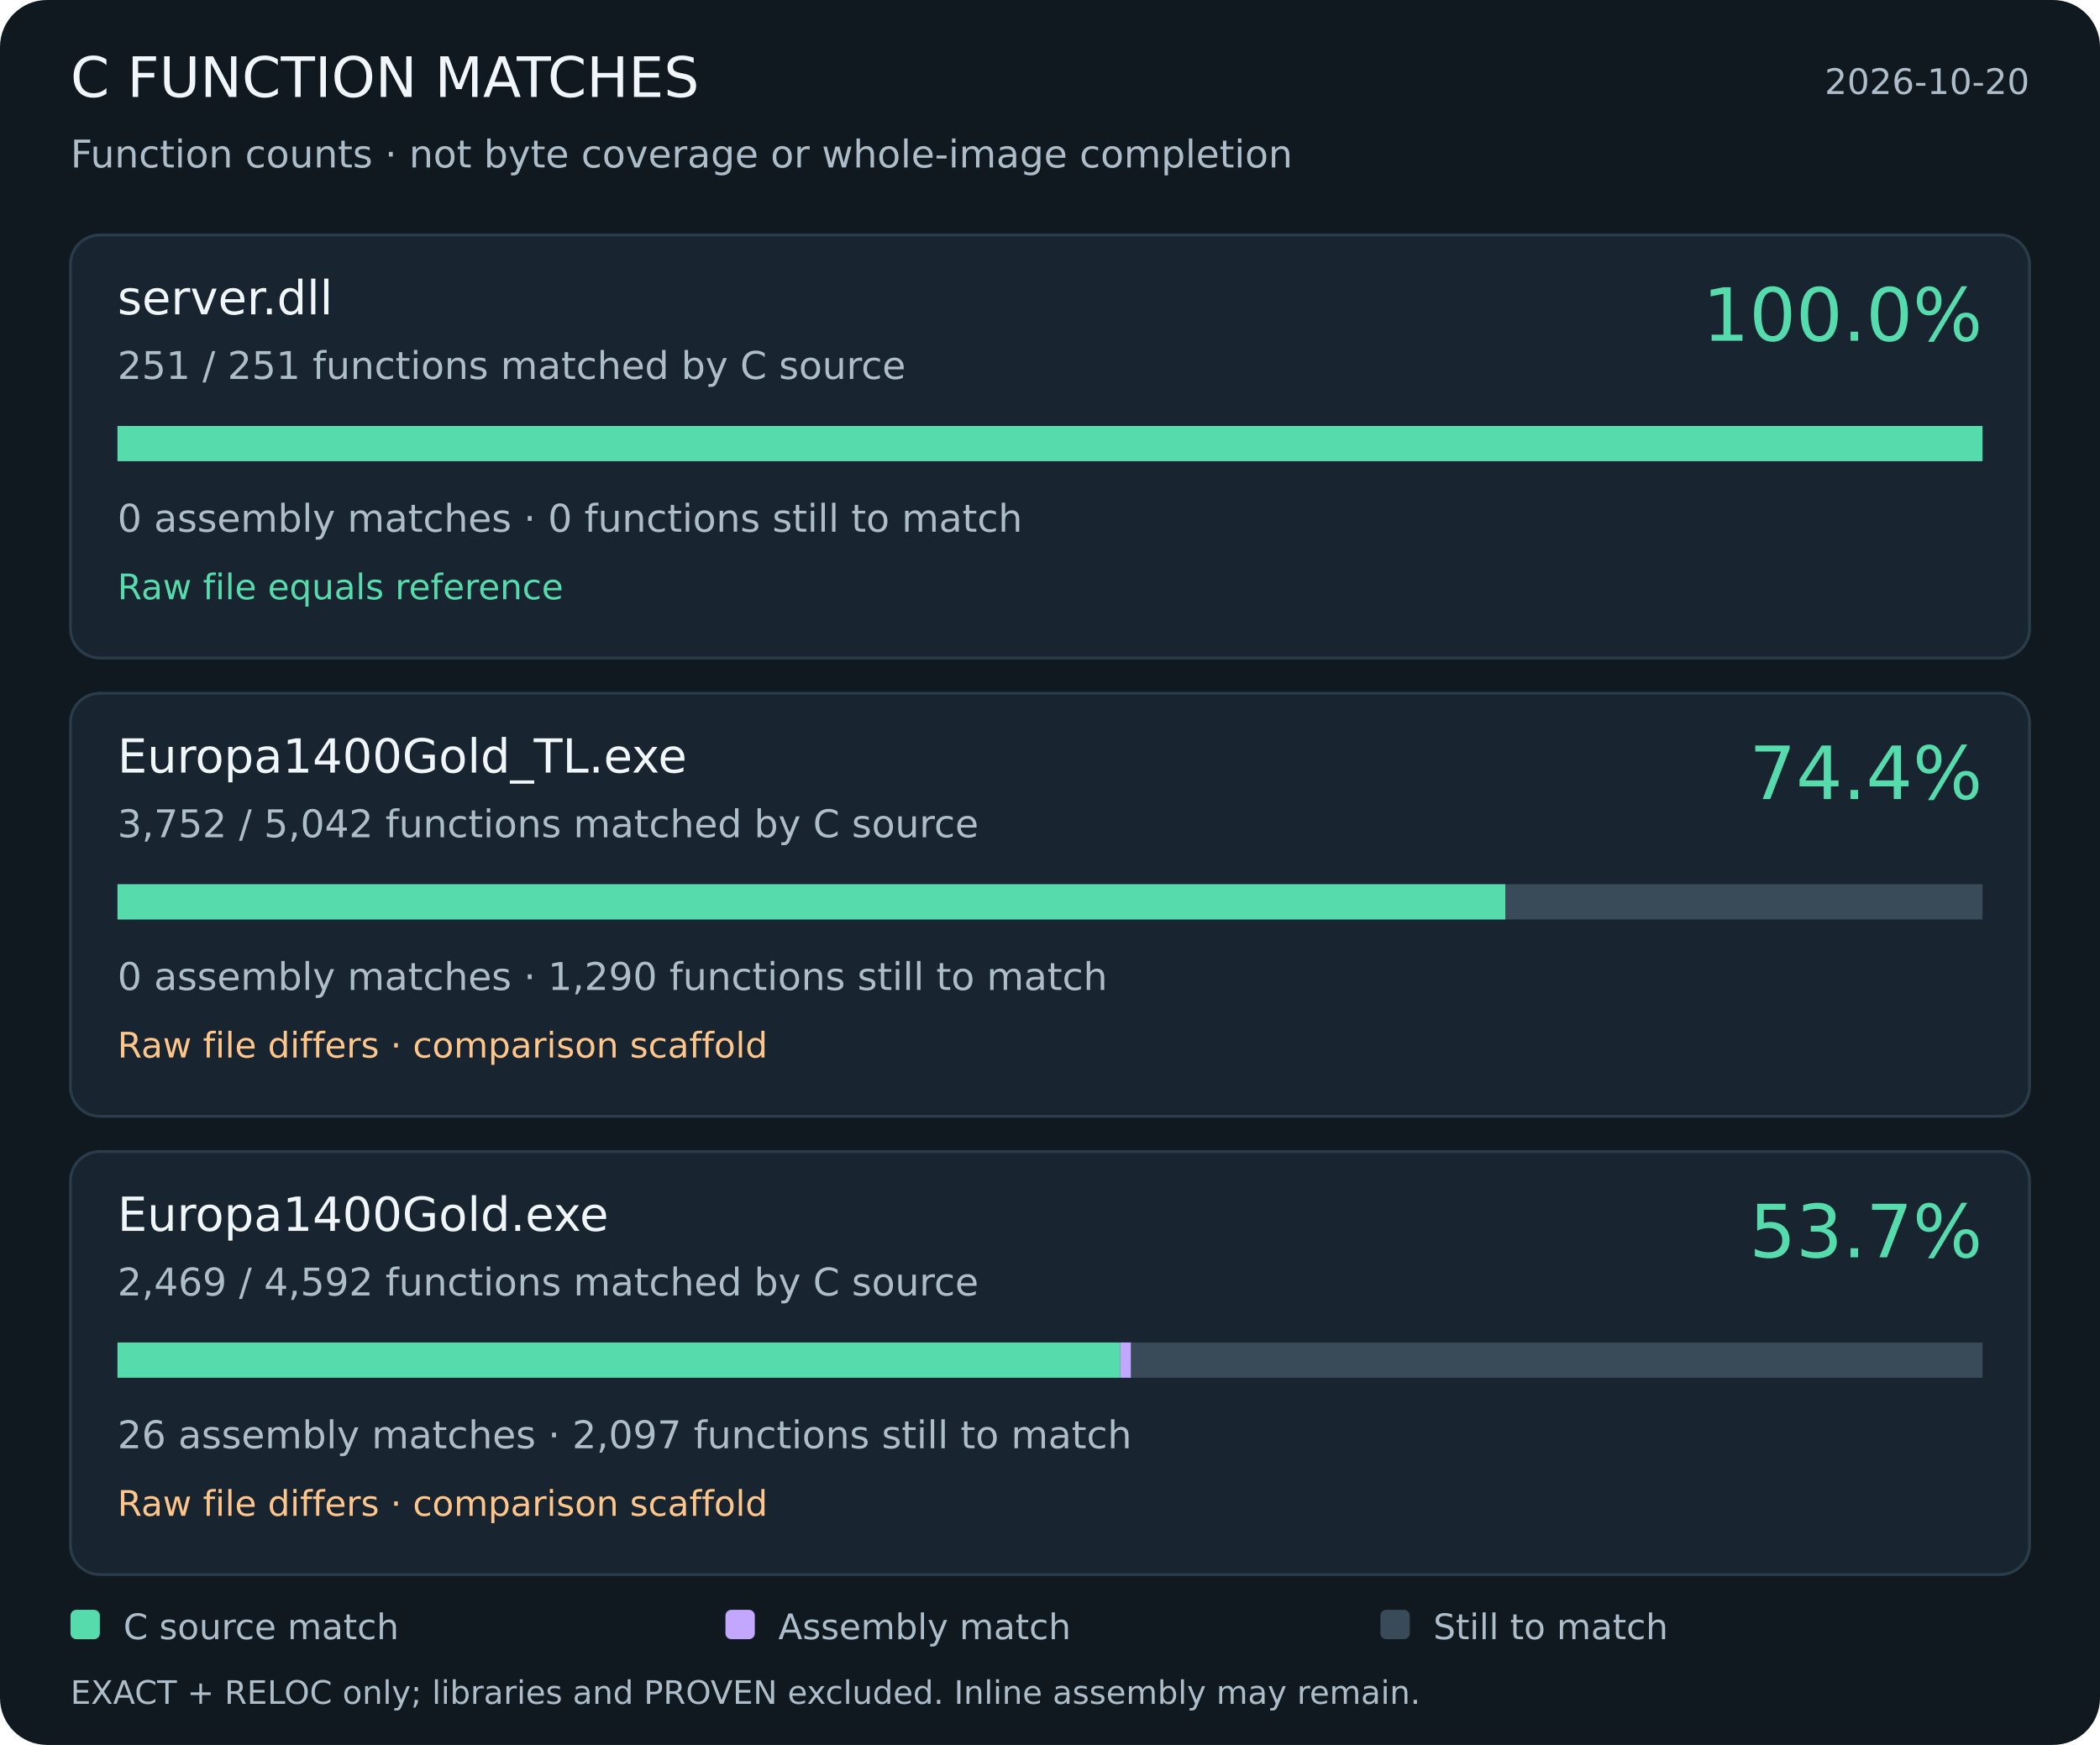
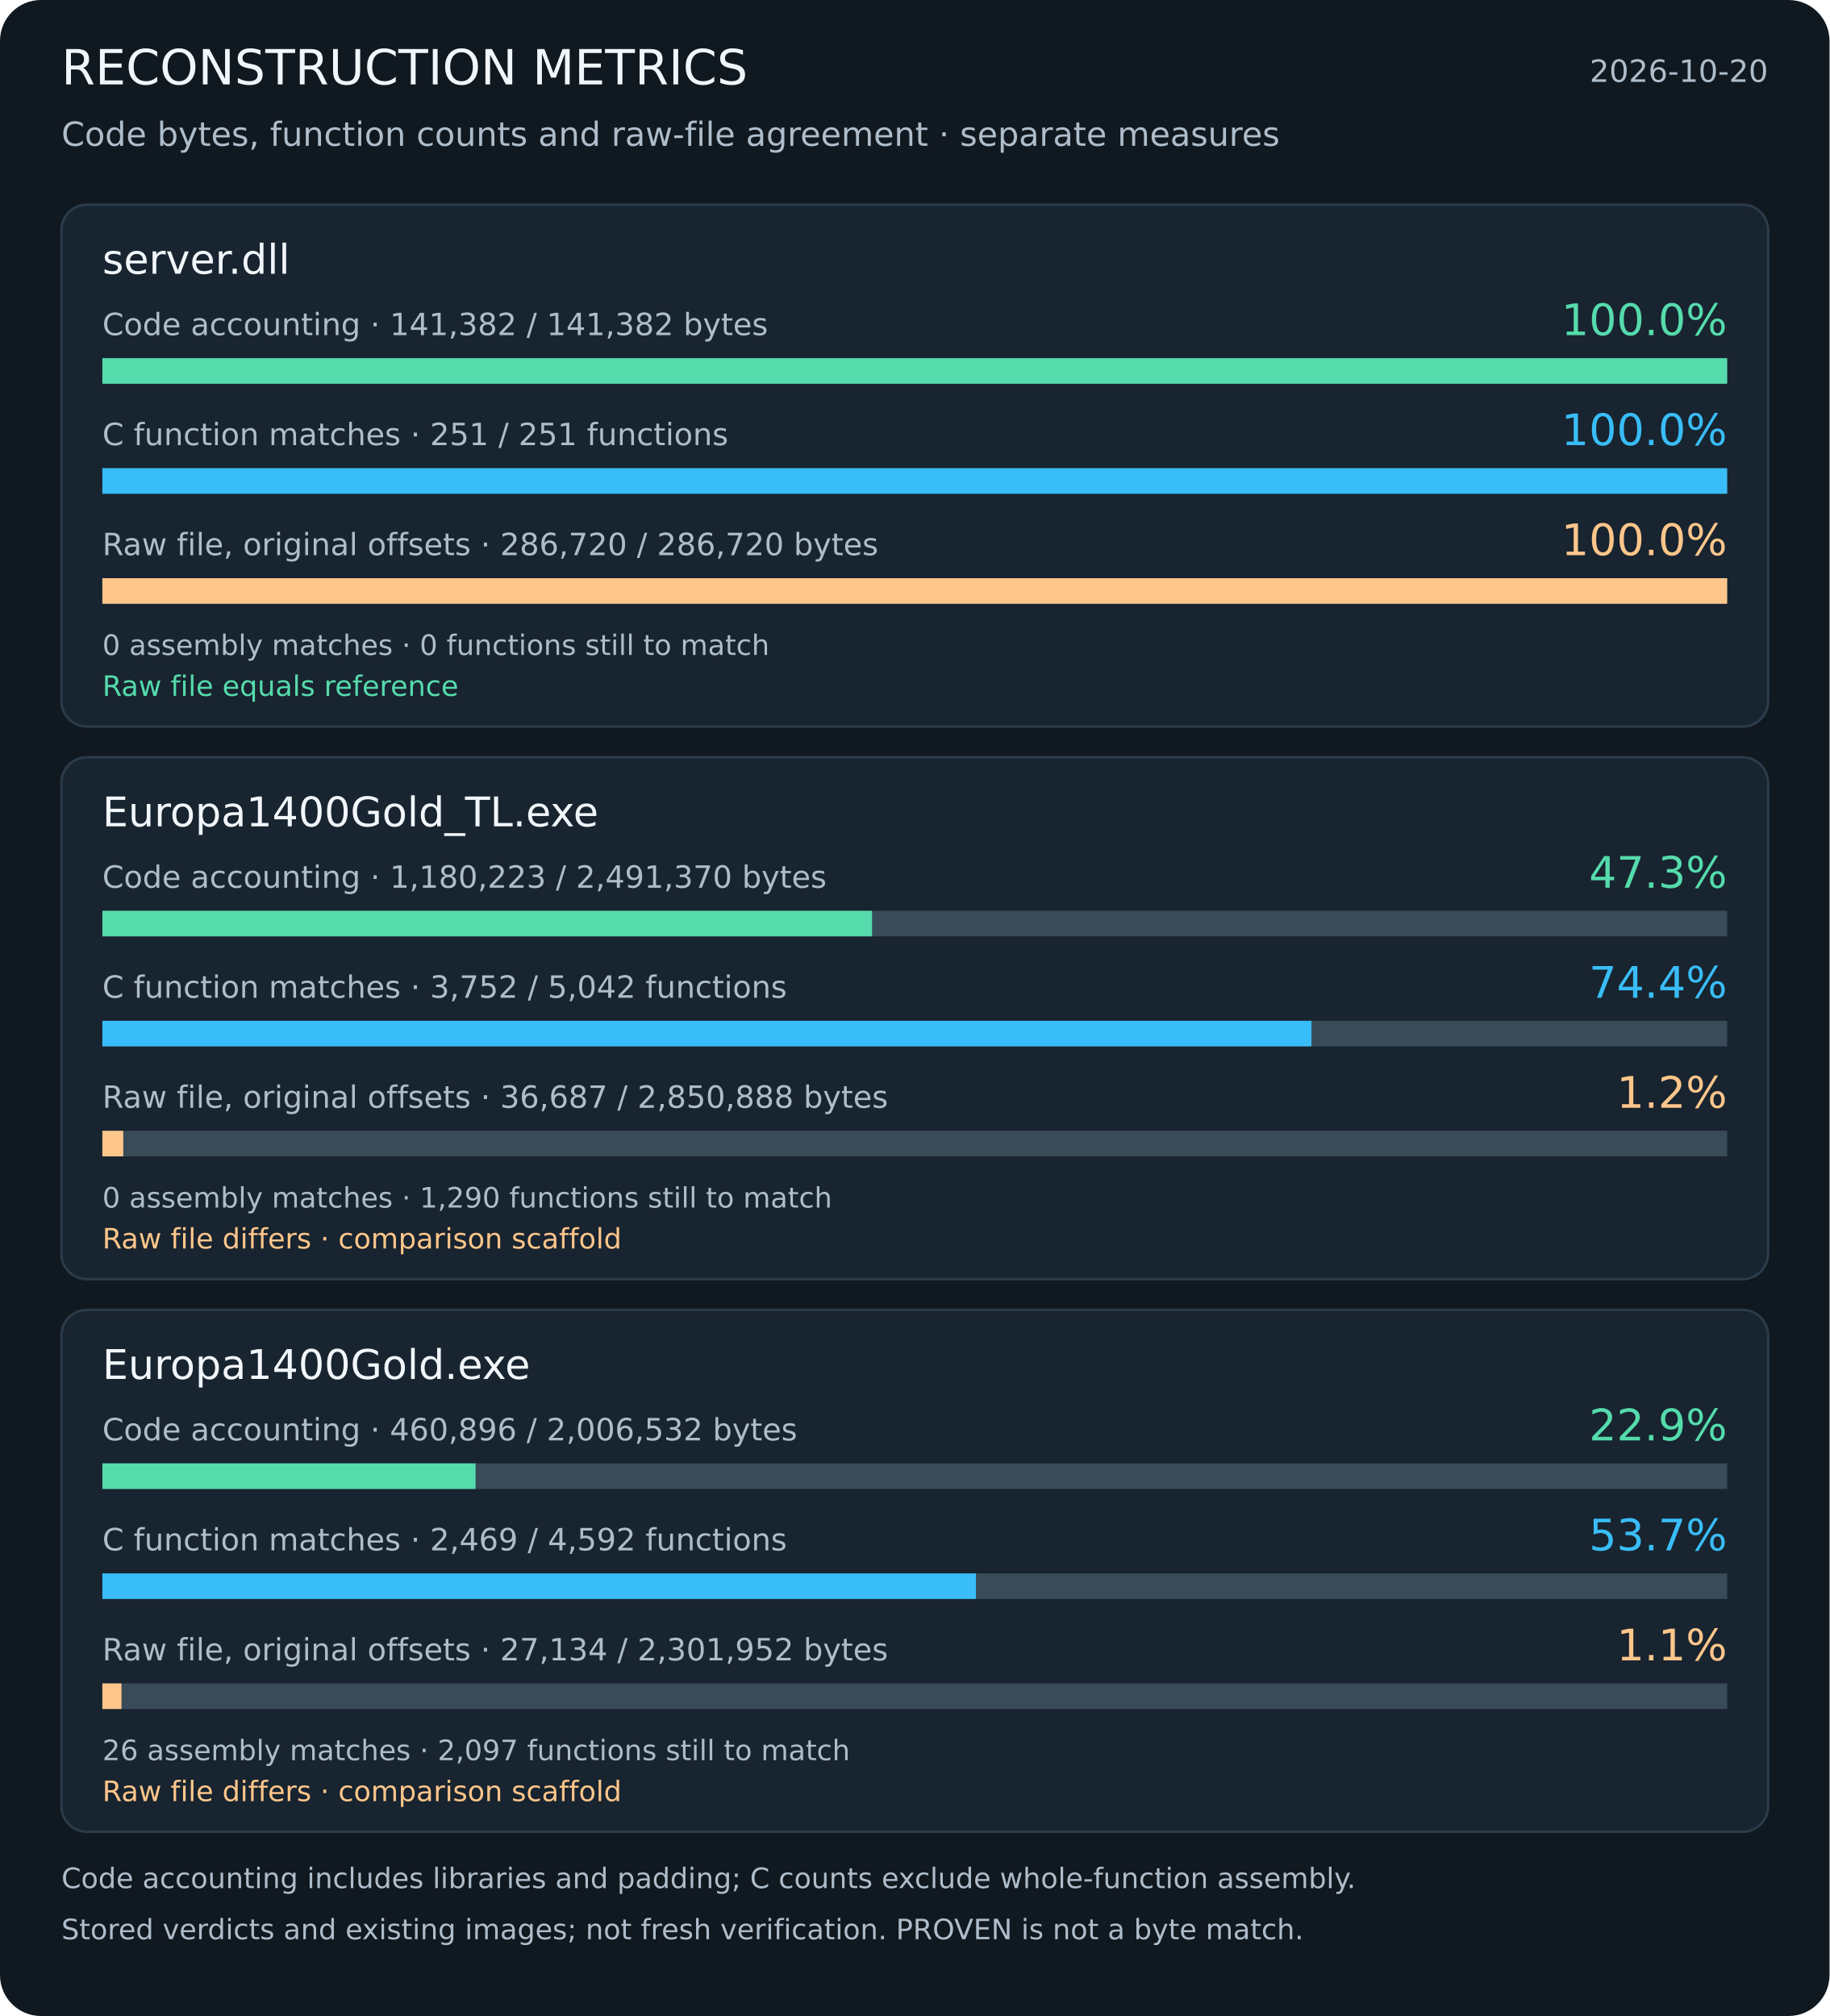
- <svg xmlns="http://www.w3.org/2000/svg" width="715" height="594" viewBox="0 0 715 594" role="img" aria-labelledby="title description">
-   <rect width="715" height="594" rx="16" fill="#101820" />
+ <svg xmlns="http://www.w3.org/2000/svg" width="715" height="788" viewBox="0 0 715 788" role="img" aria-labelledby="title description">
+   <rect width="715" height="788" rx="16" fill="#101820" />
  <g font-family="DejaVu Sans, sans-serif">
-     <text x="24" y="33" font-size="19" fill="#f1f6fa" text-anchor="start">C FUNCTION MATCHES</text>
+     <text x="24" y="33" font-size="19" fill="#f1f6fa" text-anchor="start">RECONSTRUCTION METRICS</text>
    <text x="691" y="32" font-size="12" fill="#aebdca" text-anchor="end">2026-10-20</text>
-     <text x="24" y="57" font-size="13" fill="#aebdca" text-anchor="start">Function counts · not byte coverage or whole-image completion</text>
-     <rect x="24" y="80" width="667" height="144" rx="10" fill="#18242f" stroke="#2a3b49" />
+     <text x="24" y="57" font-size="13" fill="#aebdca" text-anchor="start">Code bytes, function counts and raw-file agreement · separate measures</text>
+     <rect x="24" y="80" width="667" height="204" rx="10" fill="#18242f" stroke="#2a3b49" />
    <text x="40" y="107" font-size="16" fill="#f1f6fa" text-anchor="start">server.dll</text>
-     <text x="675" y="116" font-size="25" fill="#55dbac" text-anchor="end">100.0%</text>
-     <text x="40" y="129" font-size="13" fill="#aebdca" text-anchor="start">251 / 251 functions matched by C source</text>
-     <rect x="40" y="145" width="635" height="12" fill="#394a59" />
-     <rect x="40.00" y="145" width="635.00" height="12" fill="#55dbac" />
-     <text x="40" y="181" font-size="13" fill="#aebdca" text-anchor="start">0 assembly matches · 0 functions still to match</text>
-     <text x="40" y="204" font-size="12" fill="#55dbac" text-anchor="start">Raw file equals reference</text>
-     <rect x="24" y="236" width="667" height="144" rx="10" fill="#18242f" stroke="#2a3b49" />
-     <text x="40" y="263" font-size="16" fill="#f1f6fa" text-anchor="start">Europa1400Gold_TL.exe</text>
-     <text x="675" y="272" font-size="25" fill="#55dbac" text-anchor="end">74.4%</text>
-     <text x="40" y="285" font-size="13" fill="#aebdca" text-anchor="start">3,752 / 5,042 functions matched by C source</text>
-     <rect x="40" y="301" width="635" height="12" fill="#394a59" />
-     <rect x="40.00" y="301" width="472.53" height="12" fill="#55dbac" />
-     <text x="40" y="337" font-size="13" fill="#aebdca" text-anchor="start">0 assembly matches · 1,290 functions still to match</text>
-     <text x="40" y="360" font-size="12" fill="#ffc68b" text-anchor="start">Raw file differs · comparison scaffold</text>
-     <rect x="24" y="392" width="667" height="144" rx="10" fill="#18242f" stroke="#2a3b49" />
-     <text x="40" y="419" font-size="16" fill="#f1f6fa" text-anchor="start">Europa1400Gold.exe</text>
-     <text x="675" y="428" font-size="25" fill="#55dbac" text-anchor="end">53.7%</text>
-     <text x="40" y="441" font-size="13" fill="#aebdca" text-anchor="start">2,469 / 4,592 functions matched by C source</text>
-     <rect x="40" y="457" width="635" height="12" fill="#394a59" />
-     <rect x="40.00" y="457" width="341.42" height="12" fill="#55dbac" />
-     <rect x="381.42" y="457" width="3.60" height="12" fill="#c3a7ff" />
-     <text x="40" y="493" font-size="13" fill="#aebdca" text-anchor="start">26 assembly matches · 2,097 functions still to match</text>
-     <text x="40" y="516" font-size="12" fill="#ffc68b" text-anchor="start">Raw file differs · comparison scaffold</text>
-     <rect x="24" y="548" width="10" height="10" rx="2" fill="#55dbac" />
-     <text x="42" y="558" font-size="12" fill="#aebdca" text-anchor="start">C source match</text>
-     <rect x="247" y="548" width="10" height="10" rx="2" fill="#c3a7ff" />
-     <text x="265" y="558" font-size="12" fill="#aebdca" text-anchor="start">Assembly match</text>
-     <rect x="470" y="548" width="10" height="10" rx="2" fill="#394a59" />
-     <text x="488" y="558" font-size="12" fill="#aebdca" text-anchor="start">Still to match</text>
-     <text x="24" y="580" font-size="11" fill="#aebdca" text-anchor="start">EXACT + RELOC only; libraries and PROVEN excluded. Inline assembly may remain.</text>
+     <text x="40" y="131" font-size="12" fill="#aebdca" text-anchor="start">Code accounting · 141,382 / 141,382 bytes</text>
+     <text x="675" y="131" font-size="17" fill="#55dbac" text-anchor="end">100.0%</text>
+     <rect x="40" y="140" width="635" height="10" fill="#394a59" />
+     <rect x="40" y="140" width="635.00" height="10" fill="#55dbac" />
+     <text x="40" y="174" font-size="12" fill="#aebdca" text-anchor="start">C function matches · 251 / 251 functions</text>
+     <text x="675" y="174" font-size="17" fill="#39bdf8" text-anchor="end">100.0%</text>
+     <rect x="40" y="183" width="635" height="10" fill="#394a59" />
+     <rect x="40" y="183" width="635.00" height="10" fill="#39bdf8" />
+     <text x="40" y="217" font-size="12" fill="#aebdca" text-anchor="start">Raw file, original offsets · 286,720 / 286,720 bytes</text>
+     <text x="675" y="217" font-size="17" fill="#ffc68b" text-anchor="end">100.0%</text>
+     <rect x="40" y="226" width="635" height="10" fill="#394a59" />
+     <rect x="40" y="226" width="635.00" height="10" fill="#ffc68b" />
+     <text x="40" y="256" font-size="11" fill="#aebdca" text-anchor="start">0 assembly matches · 0 functions still to match</text>
+     <text x="40" y="272" font-size="11" fill="#55dbac" text-anchor="start">Raw file equals reference</text>
+     <rect x="24" y="296" width="667" height="204" rx="10" fill="#18242f" stroke="#2a3b49" />
+     <text x="40" y="323" font-size="16" fill="#f1f6fa" text-anchor="start">Europa1400Gold_TL.exe</text>
+     <text x="40" y="347" font-size="12" fill="#aebdca" text-anchor="start">Code accounting · 1,180,223 / 2,491,370 bytes</text>
+     <text x="675" y="347" font-size="17" fill="#55dbac" text-anchor="end">47.3%</text>
+     <rect x="40" y="356" width="635" height="10" fill="#394a59" />
+     <rect x="40" y="356" width="300.82" height="10" fill="#55dbac" />
+     <text x="40" y="390" font-size="12" fill="#aebdca" text-anchor="start">C function matches · 3,752 / 5,042 functions</text>
+     <text x="675" y="390" font-size="17" fill="#39bdf8" text-anchor="end">74.4%</text>
+     <rect x="40" y="399" width="635" height="10" fill="#394a59" />
+     <rect x="40" y="399" width="472.53" height="10" fill="#39bdf8" />
+     <text x="40" y="433" font-size="12" fill="#aebdca" text-anchor="start">Raw file, original offsets · 36,687 / 2,850,888 bytes</text>
+     <text x="675" y="433" font-size="17" fill="#ffc68b" text-anchor="end">1.2%</text>
+     <rect x="40" y="442" width="635" height="10" fill="#394a59" />
+     <rect x="40" y="442" width="8.17" height="10" fill="#ffc68b" />
+     <text x="40" y="472" font-size="11" fill="#aebdca" text-anchor="start">0 assembly matches · 1,290 functions still to match</text>
+     <text x="40" y="488" font-size="11" fill="#ffc68b" text-anchor="start">Raw file differs · comparison scaffold</text>
+     <rect x="24" y="512" width="667" height="204" rx="10" fill="#18242f" stroke="#2a3b49" />
+     <text x="40" y="539" font-size="16" fill="#f1f6fa" text-anchor="start">Europa1400Gold.exe</text>
+     <text x="40" y="563" font-size="12" fill="#aebdca" text-anchor="start">Code accounting · 460,896 / 2,006,532 bytes</text>
+     <text x="675" y="563" font-size="17" fill="#55dbac" text-anchor="end">22.9%</text>
+     <rect x="40" y="572" width="635" height="10" fill="#394a59" />
+     <rect x="40" y="572" width="145.86" height="10" fill="#55dbac" />
+     <text x="40" y="606" font-size="12" fill="#aebdca" text-anchor="start">C function matches · 2,469 / 4,592 functions</text>
+     <text x="675" y="606" font-size="17" fill="#39bdf8" text-anchor="end">53.7%</text>
+     <rect x="40" y="615" width="635" height="10" fill="#394a59" />
+     <rect x="40" y="615" width="341.42" height="10" fill="#39bdf8" />
+     <text x="40" y="649" font-size="12" fill="#aebdca" text-anchor="start">Raw file, original offsets · 27,134 / 2,301,952 bytes</text>
+     <text x="675" y="649" font-size="17" fill="#ffc68b" text-anchor="end">1.1%</text>
+     <rect x="40" y="658" width="635" height="10" fill="#394a59" />
+     <rect x="40" y="658" width="7.48" height="10" fill="#ffc68b" />
+     <text x="40" y="688" font-size="11" fill="#aebdca" text-anchor="start">26 assembly matches · 2,097 functions still to match</text>
+     <text x="40" y="704" font-size="11" fill="#ffc68b" text-anchor="start">Raw file differs · comparison scaffold</text>
+     <text x="24" y="738" font-size="11" fill="#aebdca" text-anchor="start">Code accounting includes libraries and padding; C counts exclude whole-function assembly.</text>
+     <text x="24" y="758" font-size="11" fill="#aebdca" text-anchor="start">Stored verdicts and existing images; not fresh verification. PROVEN is not a byte match.</text>
  </g>
</svg>
